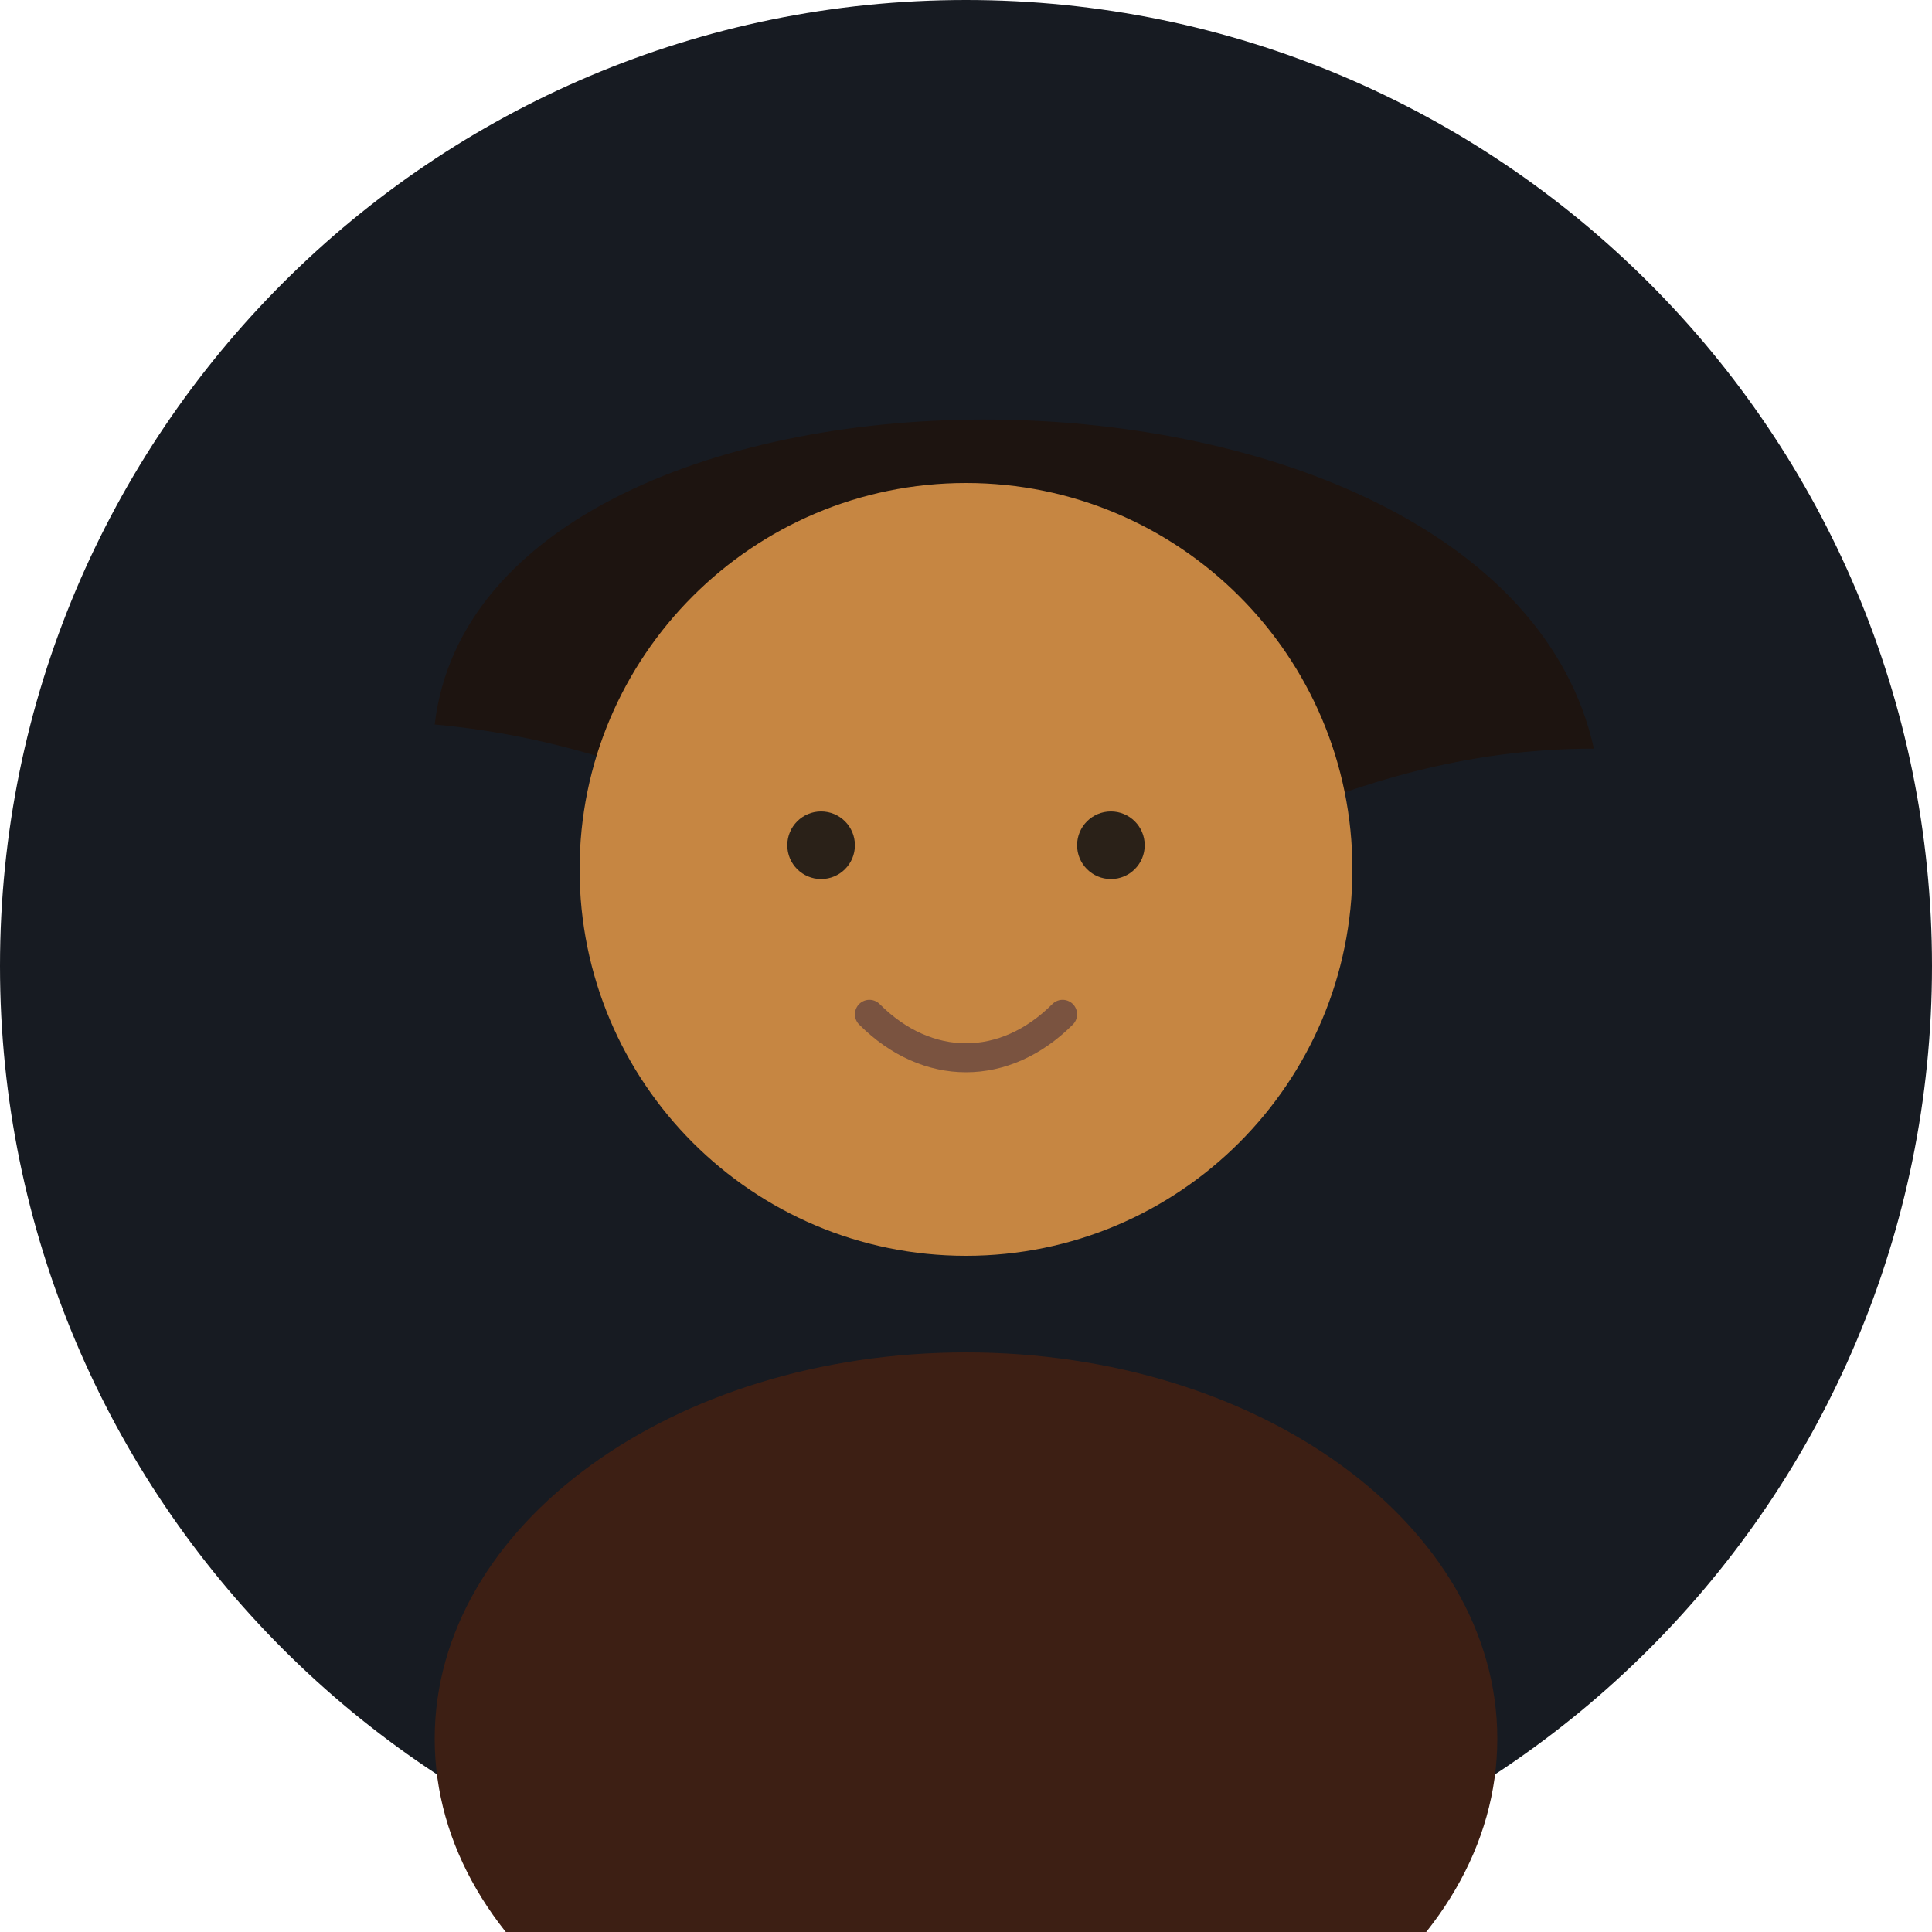
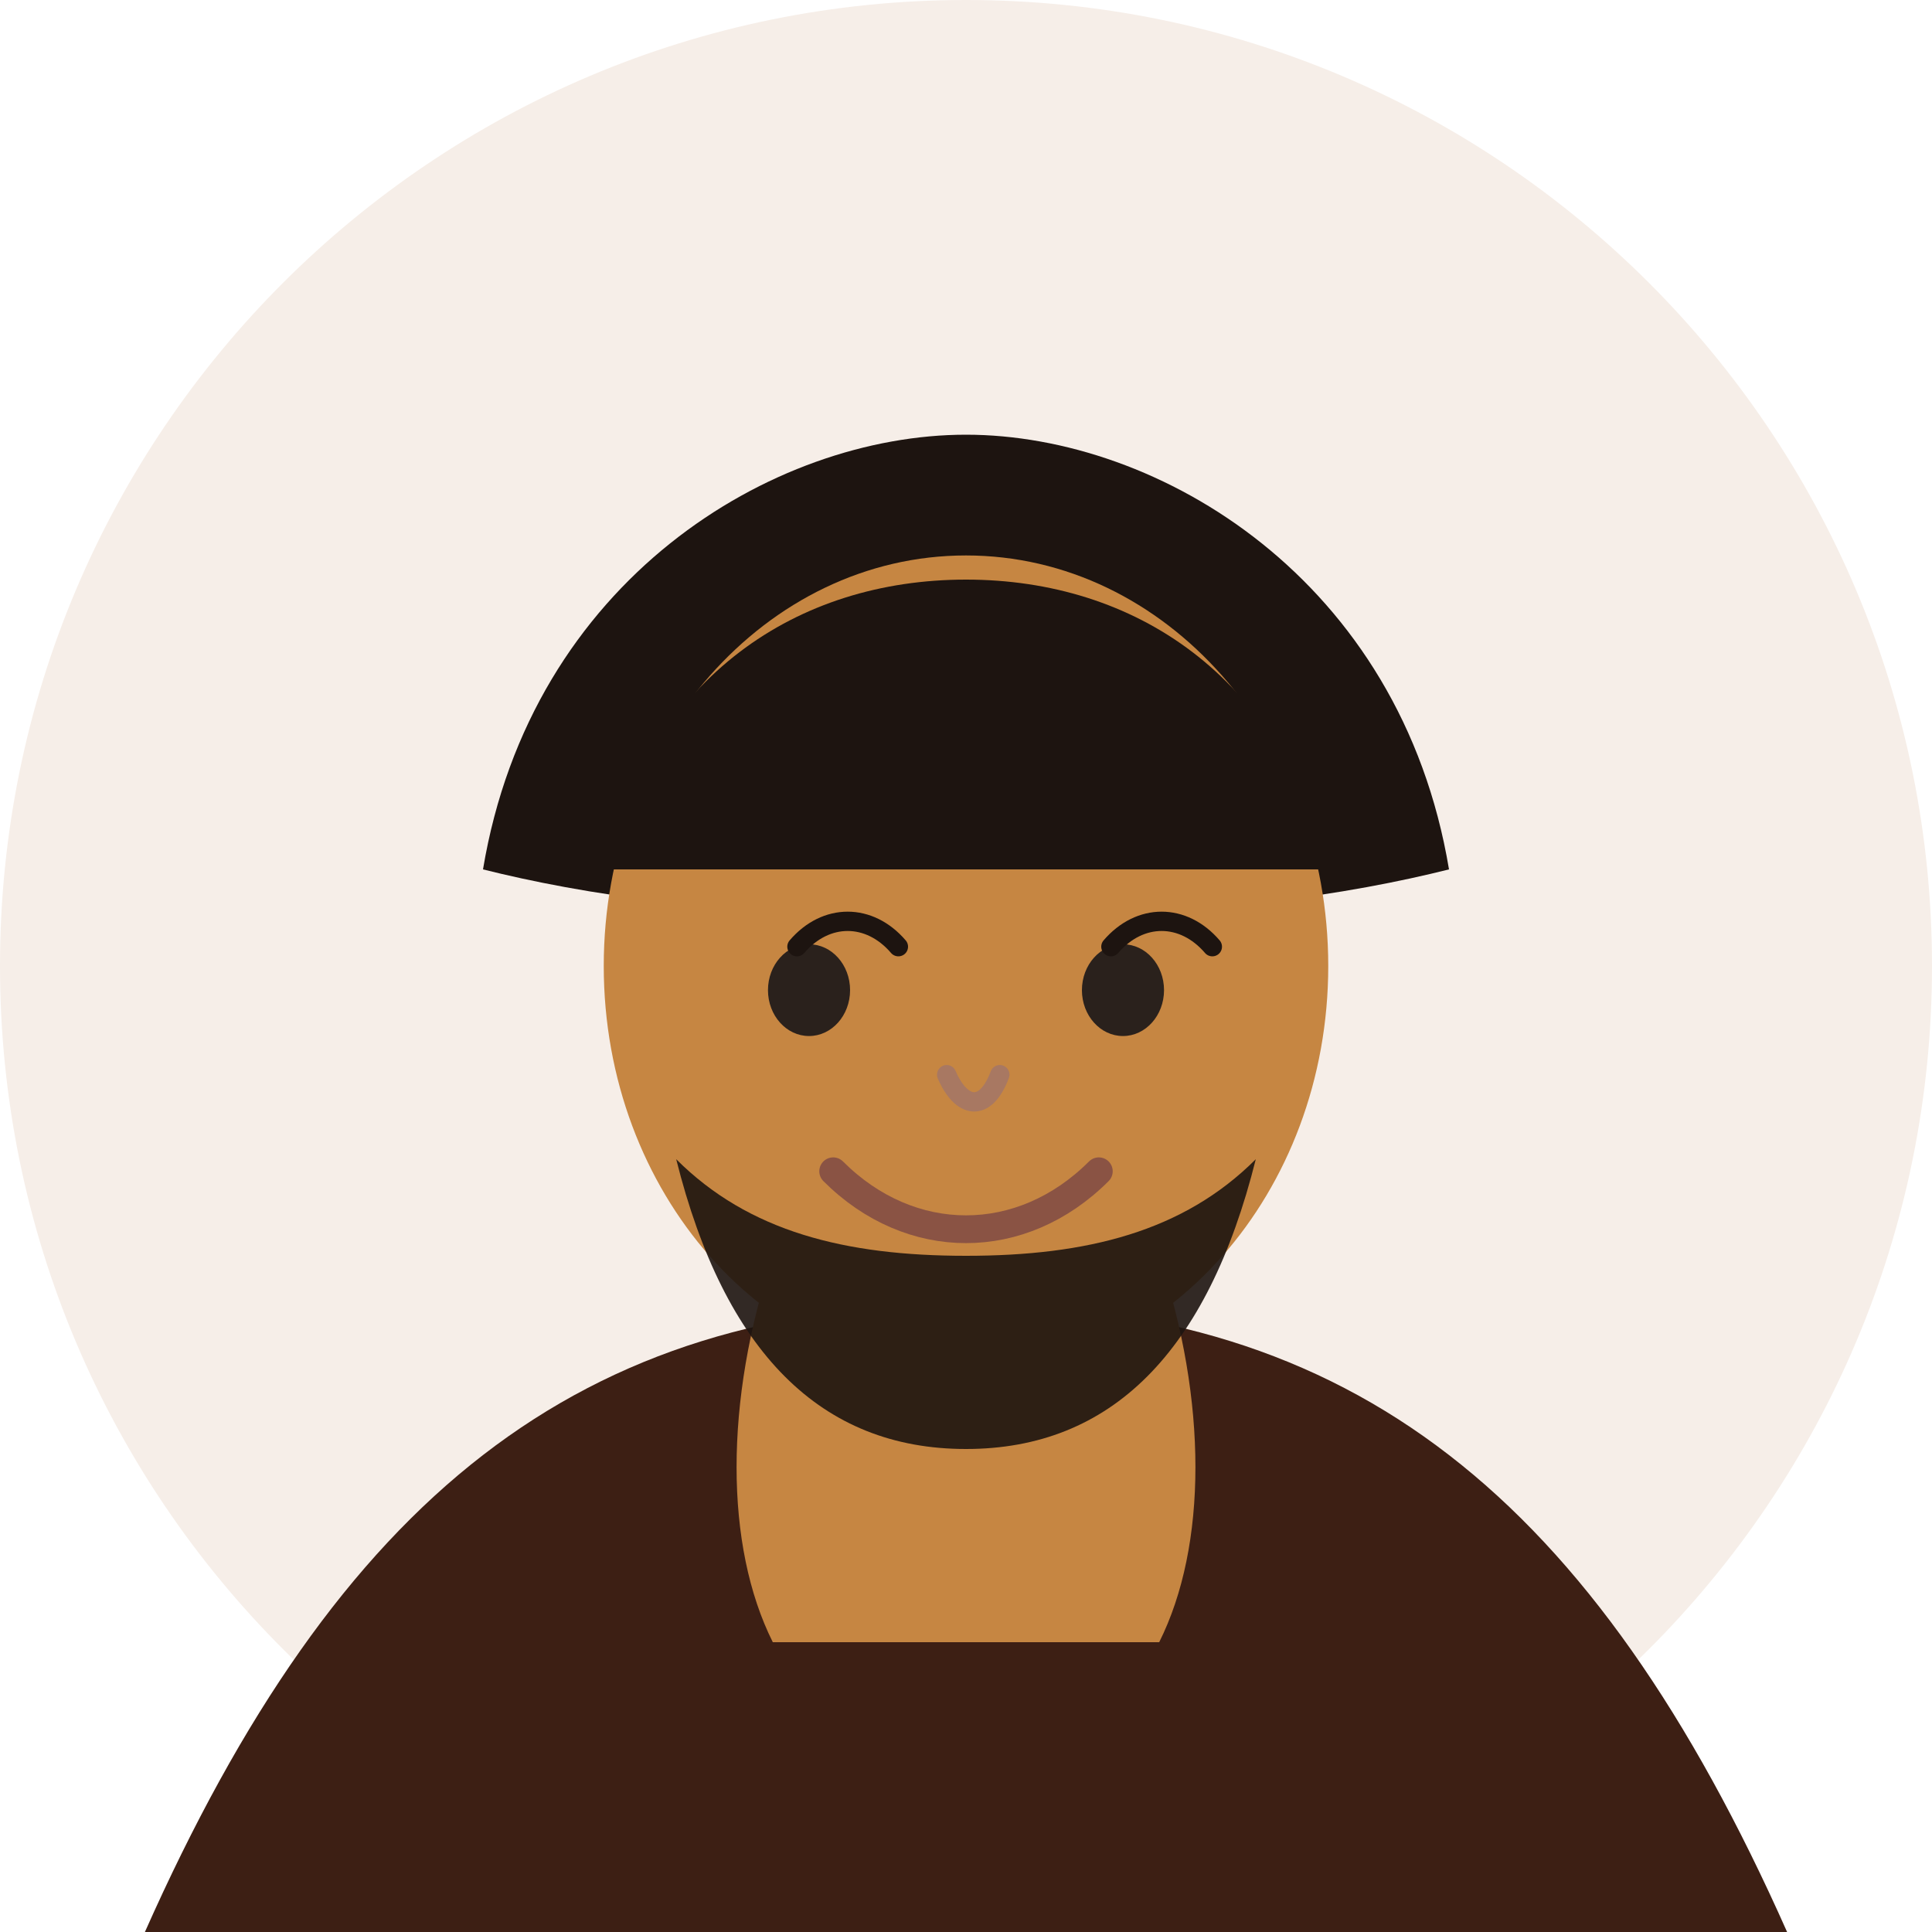
<svg xmlns="http://www.w3.org/2000/svg" viewBox="0 0 80 80">
-   <rect width="80" height="80" rx="40" fill="#171b22" />
-   <path d="M18 30c2-17 44-17 48 1-11 0-17 6-24 6s-13-6-24-7z" fill="#1d1410" />
-   <circle cx="40" cy="36" r="16" fill="#c68642" />
-   <ellipse cx="40" cy="72" rx="22" ry="16" fill="#3d1f14" />
-   <circle cx="34" cy="35" r="1.4" fill="#2a2118" />
-   <circle cx="46" cy="35" r="1.4" fill="#2a2118" />
-   <path d="M36 42c2.4 2.4 5.6 2.4 8 0" fill="none" stroke="#7a5340" stroke-width="1.2" stroke-linecap="round" />
+   <circle cx="40" cy="40" r="40" fill="#f6eee8" />
+   <path d="M6 80c8-18 18-26 34-26s26 8 34 26" fill="#3d1f14" />
+   <path d="M32 52h16c2 6 2 12 0 16H32c-2-4-2-10 0-16z" fill="#c68642" />
+   <path d="M20 36c2-12 12-18 20-18s18 6 20 18c-4 1-10 2-20 2s-16-1-20-2z" fill="#1d1410" />
+   <ellipse cx="40" cy="40" rx="15" ry="17" fill="#c68642" />
+   <path d="M25 36c2-8 8-12 15-12s13 4 15 12" fill="#1d1410" />
+   <ellipse cx="33.5" cy="41" rx="1.7" ry="1.9" fill="#2a211c" />
+   <ellipse cx="46.5" cy="41" rx="1.7" ry="1.9" fill="#2a211c" />
+   <path d="M33 39.2c1.2-1.4 3-1.4 4.2 0" fill="none" stroke="#1d1410" stroke-width="0.8" stroke-linecap="round" />
+   <path d="M46 39.2c1.2-1.4 3-1.4 4.2 0" fill="none" stroke="#1d1410" stroke-width="0.8" stroke-linecap="round" />
+   <path d="M39.2 44.5c.6 1.4 1.6 1.6 2.2 0" fill="none" stroke="#a87862" stroke-width="0.8" stroke-linecap="round" />
+   <path d="M34.5 48.5c3.2 3.2 7.8 3.2 11 0" fill="none" stroke="#8a5344" stroke-width="1.15" stroke-linecap="round" />
+   <path d="M28 48c2 8 6 12 12 12s10-4 12-12c-3 3-7 4-12 4s-9-1-12-4z" fill="#1d1410" opacity="0.9" />
</svg>
